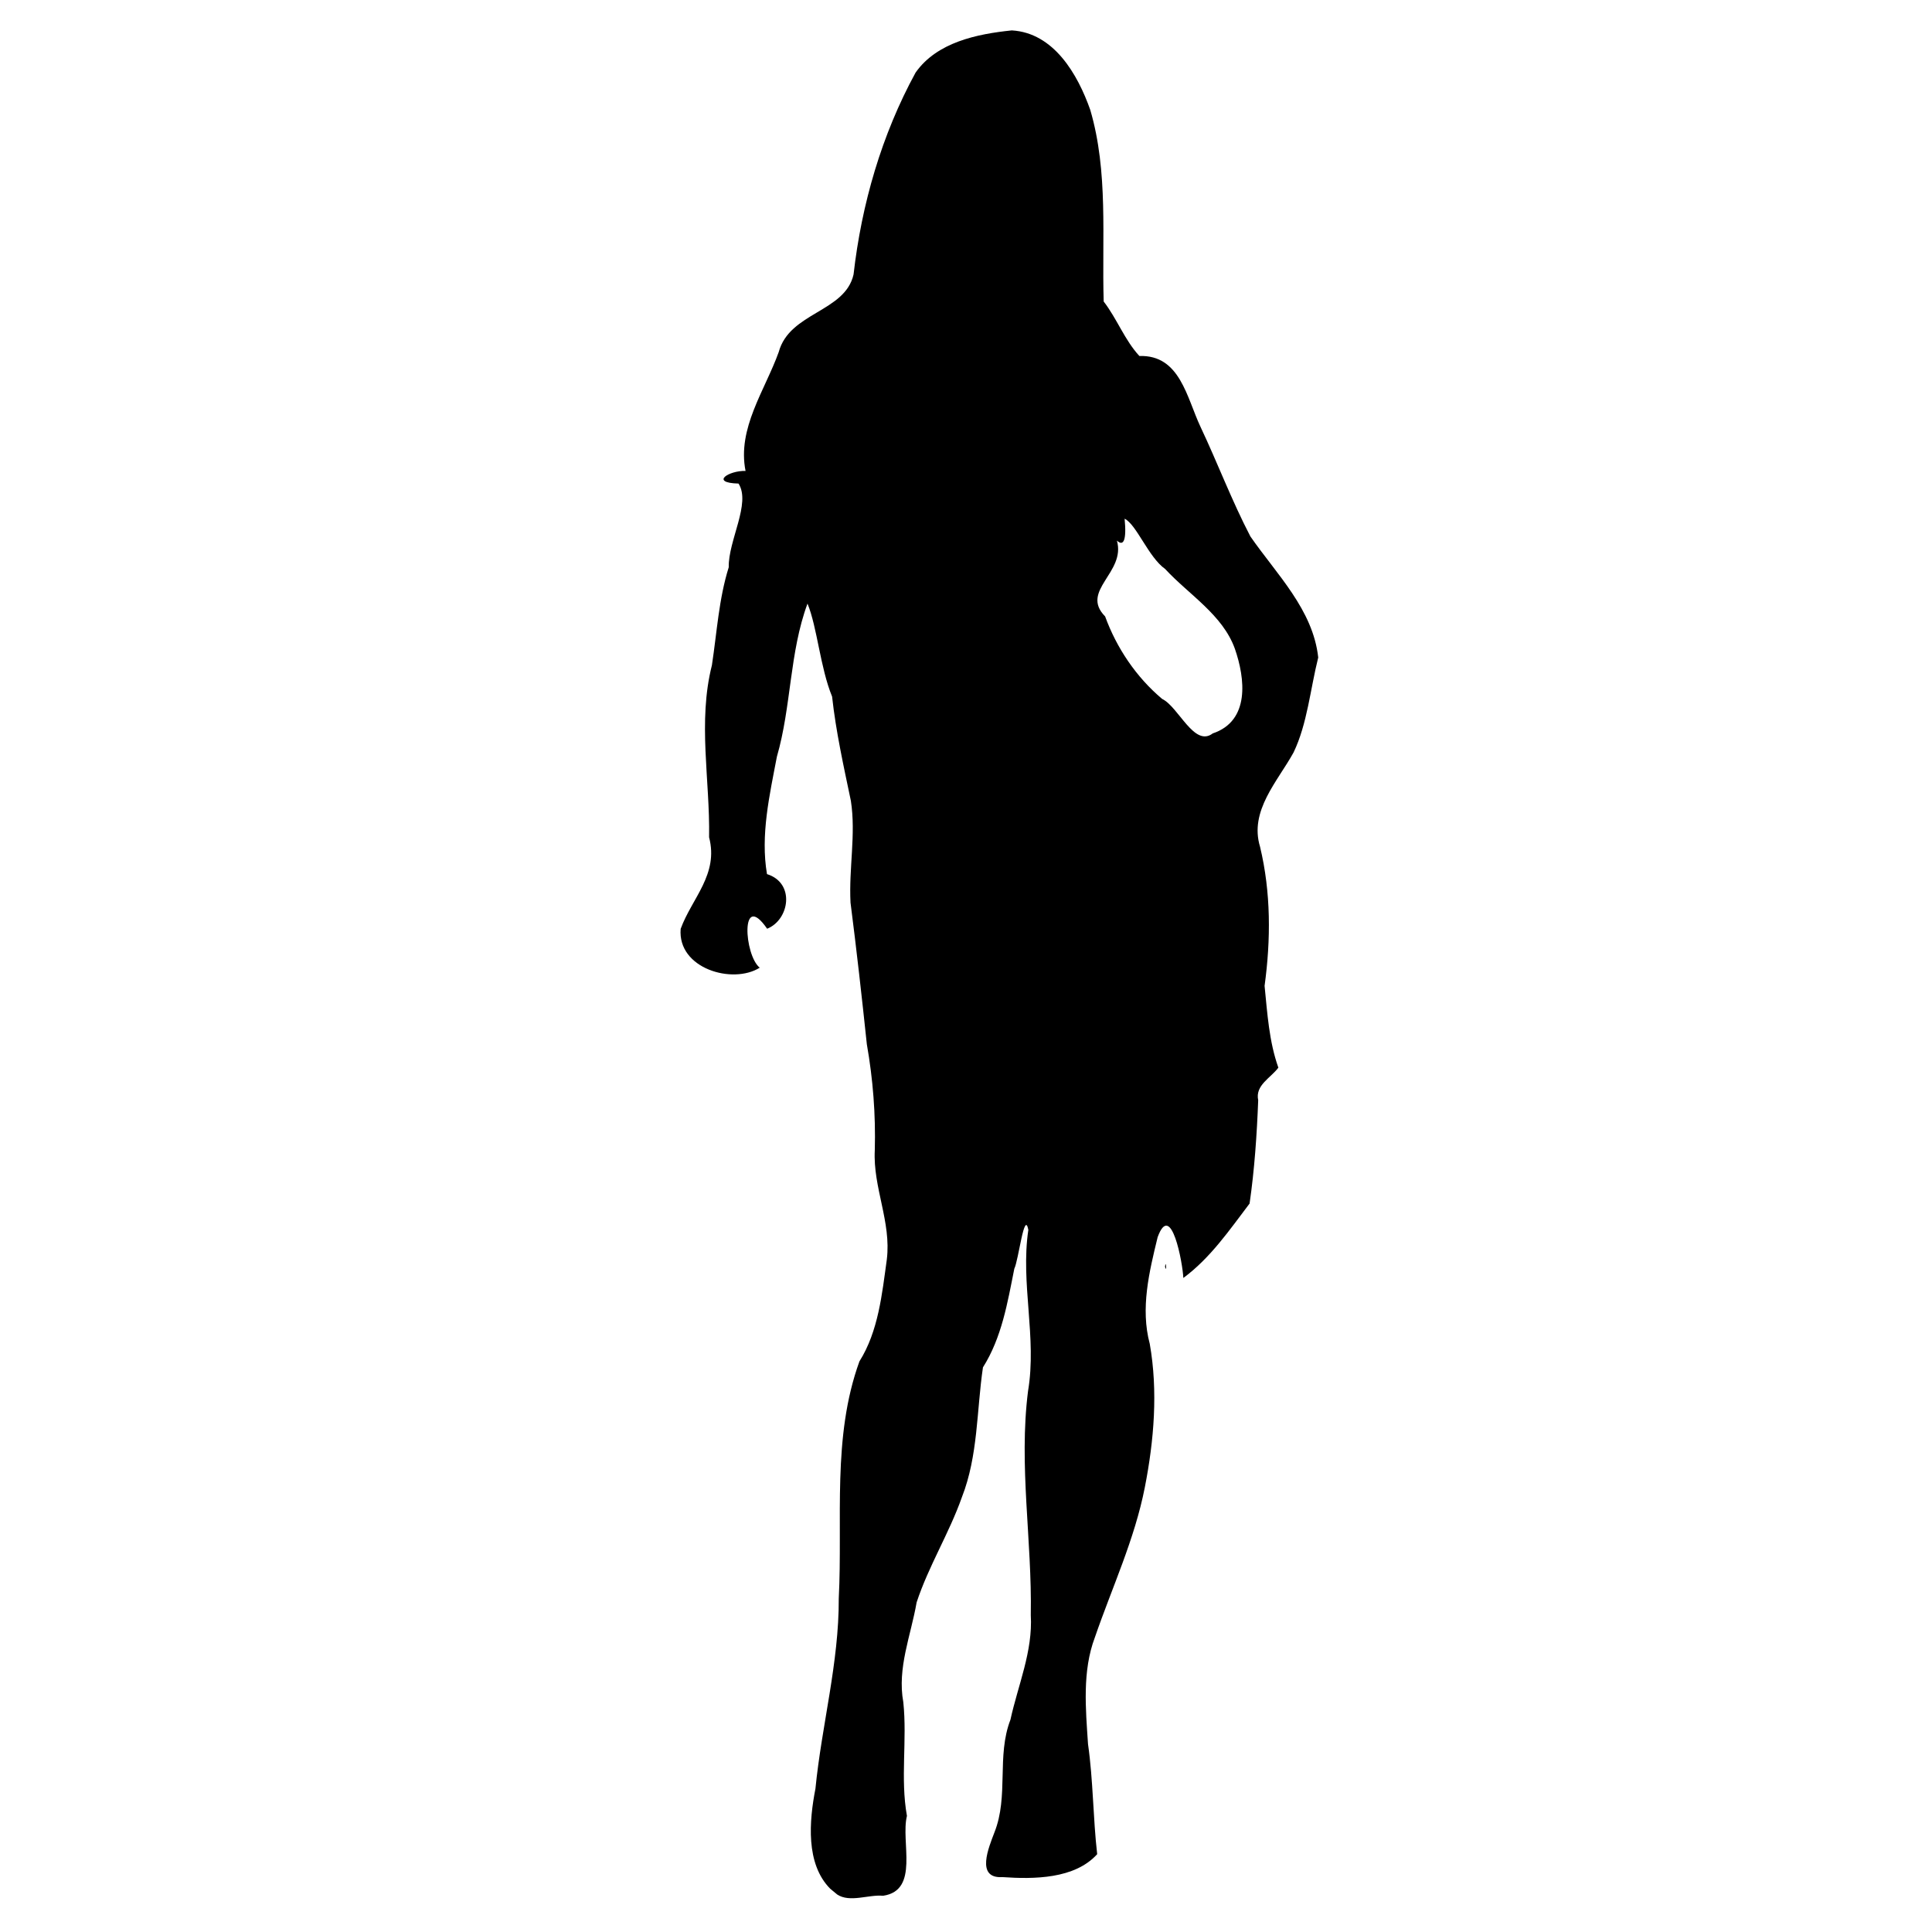
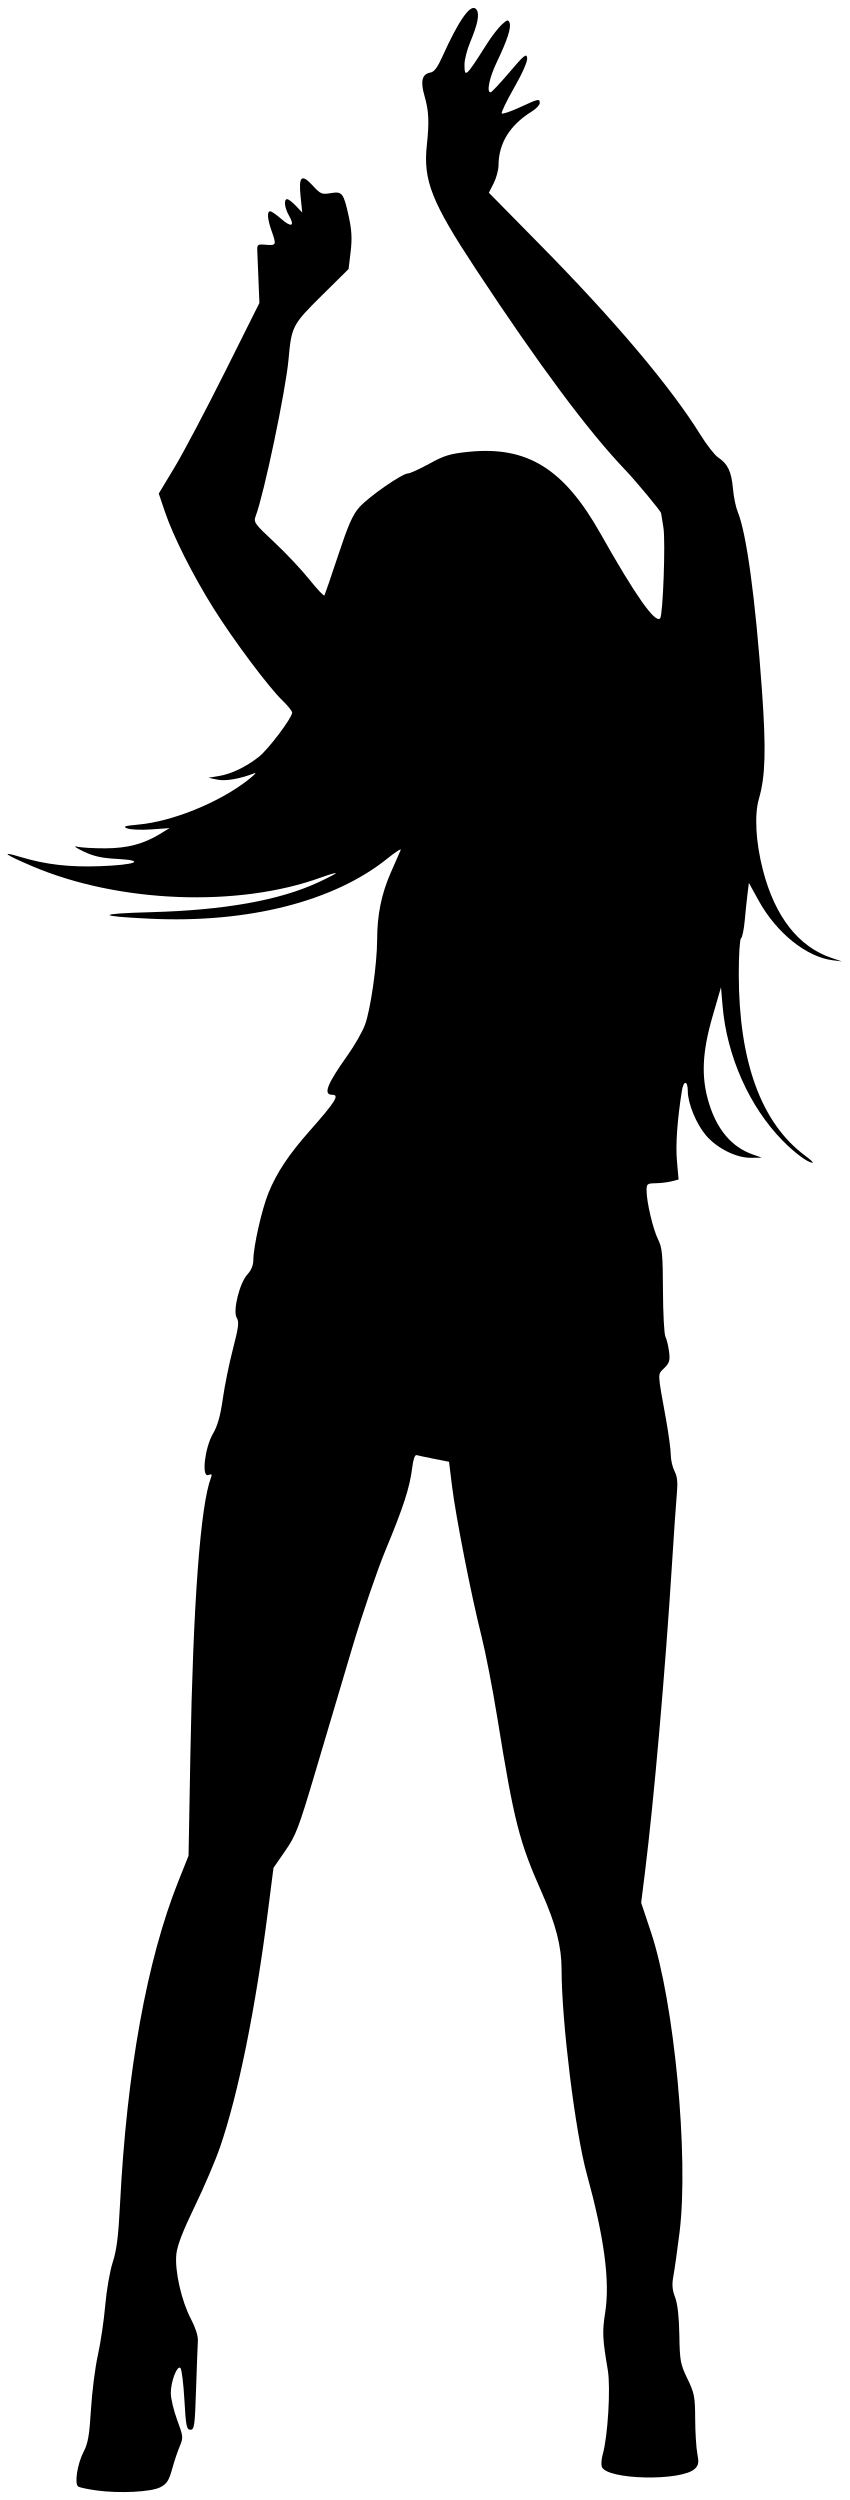
- <svg xmlns="http://www.w3.org/2000/svg" width="128px" height="128px" id="svg2">
-   <defs id="defs4" />
-   <g id="layer1">
-     <path style="fill: rgb(0, 0, 0);" d="M 55.004,125.133 C 53.368,123.483 53.609,120.641 54.025,118.505 C 54.439,114.298 55.588,110.161 55.57,105.902 C 55.838,100.667 55.115,95.217 56.94,90.193 C 58.195,88.199 58.437,85.734 58.754,83.444 C 59.061,80.954 57.828,78.668 57.957,76.205 C 58.022,73.834 57.836,71.492 57.43,69.181 C 57.1,66.054 56.748,62.911 56.349,59.8 C 56.231,57.513 56.716,55.284 56.373,53.059 C 55.895,50.768 55.382,48.477 55.128,46.149 C 54.339,44.226 54.146,41.564 53.499,39.99 C 52.298,43.242 52.434,46.803 51.472,50.127 C 50.987,52.676 50.374,55.331 50.815,57.912 C 52.701,58.5 52.301,60.943 50.825,61.531 C 49.035,58.941 49.304,63.294 50.334,64.112 C 48.544,65.238 44.877,64.176 45.096,61.538 C 45.838,59.506 47.625,57.934 46.979,55.47 C 47.044,51.667 46.218,47.826 47.166,44.071 C 47.499,41.887 47.621,39.688 48.281,37.582 C 48.242,35.819 49.766,33.343 48.93,32.038 C 47.001,31.987 48.292,31.167 49.394,31.2 C 48.834,28.376 50.677,25.868 51.591,23.328 C 52.308,20.679 55.984,20.687 56.55,18.185 C 57.08,13.527 58.41,8.929 60.66,4.809 C 62.076,2.794 64.737,2.251 67.034,2.014 C 69.82,2.176 71.4,4.921 72.233,7.281 C 73.441,11.399 72.995,15.735 73.122,19.976 C 74.005,21.119 74.514,22.535 75.487,23.586 C 78.184,23.498 78.622,26.345 79.542,28.291 C 80.676,30.691 81.613,33.185 82.841,35.539 C 84.577,38.048 86.989,40.388 87.336,43.561 C 86.808,45.664 86.615,47.95 85.703,49.85 C 84.639,51.782 82.757,53.72 83.482,56.103 C 84.208,59.127 84.199,62.252 83.782,65.317 C 83.964,67.132 84.079,69.004 84.695,70.735 C 84.181,71.426 83.146,71.897 83.359,72.896 C 83.271,75.182 83.113,77.496 82.788,79.738 C 81.461,81.486 80.192,83.346 78.399,84.669 C 78.357,83.688 77.593,79.509 76.697,81.965 C 76.137,84.261 75.546,86.685 76.175,89.034 C 76.727,92.169 76.458,95.428 75.849,98.533 C 75.176,101.982 73.676,105.172 72.538,108.481 C 71.695,110.713 71.929,113.216 72.084,115.55 C 72.429,117.957 72.414,120.424 72.691,122.844 C 71.201,124.492 68.503,124.507 66.413,124.363 C 64.617,124.474 65.515,122.377 65.881,121.409 C 66.847,118.981 66.012,116.352 66.944,113.936 C 67.447,111.636 68.434,109.406 68.292,107.006 C 68.383,102.052 67.484,97.106 68.11,92.164 C 68.708,88.612 67.602,85.044 68.13,81.479 C 67.866,80.126 67.483,83.496 67.201,84.054 C 66.751,86.304 66.372,88.612 65.123,90.592 C 64.701,93.444 64.807,96.435 63.731,99.185 C 62.887,101.58 61.52,103.756 60.729,106.16 C 60.349,108.359 59.432,110.512 59.847,112.777 C 60.11,115.293 59.64,117.812 60.087,120.308 C 59.659,122.022 60.939,125.241 58.507,125.599 C 57.533,125.509 56.304,126.071 55.464,125.514 C 55.311,125.387 55.158,125.26 55.004,125.133 z M 80.347,48.591 C 82.829,47.759 82.498,44.949 81.812,42.978 C 81.002,40.727 78.765,39.398 77.194,37.697 C 76.09,36.918 75.303,34.757 74.509,34.366 C 74.65,35.823 74.427,36.217 73.997,35.814 C 74.609,37.946 71.531,39.127 73.217,40.839 C 73.975,42.924 75.276,44.861 76.995,46.305 C 78.087,46.832 79.12,49.53 80.347,48.591 z M 77.187,83.929 C 77.244,83.345 77.311,84.431 77.187,83.929 z " id="path1358" />
-   </g>
+ <svg xmlns="http://www.w3.org/2000/svg" version="1.1" width="350" height="1030" id="svg2818">
+   <defs id="defs2822" />
+   <path d="m 39.625,1026.042 c -3.436,-0.477 -6.754,-1.181 -7.373,-1.564 -1.678,-1.037 -0.396,-9.375 2.212,-14.377 1.793,-3.441 2.376,-6.805 3.012,-17.407 0.434,-7.228 1.718,-17.311 2.854,-22.406 1.136,-5.095 2.499,-14.32 3.029,-20.5 0.53,-6.18 1.919,-14.161 3.086,-17.736 1.612,-4.936 2.336,-10.711 3.01,-24 2.774,-54.67 11.057,-100.503 24.036,-133 l 4.194,-10.5 0.746,-41.5 c 1.123,-62.467 4.137,-102.925 8.518,-114.341 0.499,-1.3 0.246,-1.528 -1.116,-1.005 -2.881,1.105 -1.478,-11.243 1.939,-17.074 1.875,-3.199 3.037,-7.331 4.018,-14.29 0.759,-5.384 2.643,-14.652 4.187,-20.594 2.329,-8.964 2.595,-11.144 1.565,-12.794 -1.725,-2.763 1.166,-14.45 4.442,-17.956 1.551,-1.66 2.392,-3.762 2.4,-6 0.021,-5.445 3.51,-20.864 6.228,-27.527 3.428,-8.402 8.326,-15.774 16.991,-25.572 10.567,-11.95 12.386,-14.846 9.327,-14.846 -3.928,0 -2.258,-4.286 6.43,-16.5 2.738,-3.85 5.88,-9.362 6.981,-12.249 2.28,-5.979 5.027,-25.088 5.038,-35.052 0.012,-10.304 1.758,-18.93 5.608,-27.699 1.932,-4.4 3.777,-8.616 4.101,-9.369 0.324,-0.753 -2.154,0.841 -5.506,3.542 -21.936,17.676 -57.396,26.684 -97.583,24.79 -22.549,-1.063 -22.408,-2.083 0.372,-2.703 30.001,-0.817 52.685,-4.857 68.634,-12.226 4.051,-1.872 7.366,-3.602 7.366,-3.844 0,-0.243 -2.812,0.58 -6.25,1.827 -34.092,12.371 -83.185,10.455 -118.694,-4.632 -11.556,-4.91 -13.588,-6.467 -5.078,-3.89 10.348,3.133 20.17,4.284 32.7,3.83 15.02,-0.544 19.373,-2.358 7.209,-3.004 -6.371,-0.339 -9.711,-1.082 -13.889,-3.09 -3.312,-1.592 -4.307,-2.363 -2.5,-1.938 1.65,0.389 6.825,0.688 11.5,0.666 9.143,-0.044 15.696,-1.761 22.5,-5.896 l 4,-2.431 -7.5,0.53 c -4.125,0.292 -8.594,0.11 -9.932,-0.404 -2.009,-0.772 -1.189,-1.05 4.708,-1.598 13.768,-1.28 32.536,-8.831 44.371,-17.854 2.944,-2.245 4.453,-3.73 3.353,-3.302 -6.012,2.343 -11.958,3.37 -15.338,2.651 l -3.662,-0.78 4.342,-0.713 c 5.119,-0.84 11.167,-3.752 16.483,-7.936 3.87,-3.046 13.676,-16.079 13.676,-18.178 0,-0.627 -1.843,-2.919 -4.095,-5.093 -5.664,-5.468 -20.084,-24.768 -28.295,-37.87 -8.49,-13.548 -16.623,-29.687 -19.999,-39.688 l -2.568,-7.606 6.558,-10.894 c 3.607,-5.992 12.935,-23.658 20.728,-39.258 l 14.171,-28.363 -0.343,-8.637 c -0.189,-4.75 -0.414,-10.212 -0.5,-12.137 -0.155,-3.454 -0.107,-3.496 3.593,-3.207 4.235,0.331 4.327,0.094 2.25,-5.793 -1.722,-4.88 -1.93,-8 -0.535,-8 0.531,0 2.571,1.41 4.534,3.133 4.159,3.652 5.71,3.038 3.232,-1.279 -1.89,-3.294 -2.291,-6.854 -0.772,-6.854 0.528,0 2.135,1.238 3.572,2.75 l 2.613,2.75 -0.676,-6.627 c -0.854,-8.377 0.42,-9.477 5.081,-4.388 3.109,3.394 3.71,3.647 7.249,3.049 4.842,-0.818 5.374,-0.145 7.488,9.466 1.259,5.724 1.451,9.189 0.81,14.633 l -0.839,7.133 -11.04,10.929 c -12.125,12.004 -12.48,12.685 -13.707,26.304 -1.152,12.794 -10.124,55.592 -13.534,64.561 -0.959,2.523 -0.519,3.142 7.683,10.808 4.785,4.472 11.294,11.392 14.464,15.377 3.17,3.985 5.954,6.91 6.185,6.5 0.232,-0.41 2.79,-7.896 5.686,-16.636 4.176,-12.605 5.988,-16.692 8.764,-19.764 3.951,-4.374 17.6,-13.845 19.952,-13.845 0.849,0 4.799,-1.797 8.778,-3.994 6.141,-3.39 8.579,-4.131 16.123,-4.902 24.235,-2.476 39.302,6.853 54.43,33.701 14.379,25.518 22.467,37.019 24.56,34.925 1.167,-1.167 2.277,-31.825 1.355,-37.451 -0.521,-3.179 -0.949,-5.838 -0.952,-5.91 -0.034,-0.752 -10.376,-13.22 -14.824,-17.87 -15.11,-15.799 -35.443,-43.119 -61.4,-82.5 -18.344,-27.83 -21.856,-36.706 -20.292,-51.278 1.039,-9.678 0.817,-14.155 -1.014,-20.452 -1.722,-5.925 -0.911,-8.907 2.572,-9.449 1.415,-0.221 2.887,-2.183 4.741,-6.32 7.112,-15.871 12.136,-22.751 14.238,-19.5 1.216,1.882 0.416,5.889 -2.641,13.22 -1.312,3.146 -2.385,7.308 -2.385,9.25 0,5.778 0.537,5.286 9.246,-8.47 1.915,-3.025 4.657,-6.58 6.092,-7.9 2.249,-2.068 2.695,-2.177 3.227,-0.791 0.766,1.997 -0.886,7.109 -5.225,16.163 -3.098,6.466 -4.353,12.532 -2.591,12.526 0.412,-0.002 3.9,-3.714 7.75,-8.25 6.039,-7.116 7.045,-7.931 7.326,-5.946 0.201,1.415 -1.872,6.15 -5.378,12.289 -3.137,5.493 -5.427,10.264 -5.089,10.602 0.338,0.338 3.694,-0.804 7.458,-2.539 7.798,-3.594 8.183,-3.676 8.183,-1.735 0,0.78 -1.462,2.328 -3.25,3.439 -9.067,5.638 -13.665,13.068 -13.726,22.181 -0.013,1.946 -0.915,5.286 -2.004,7.422 l -1.98,3.884 21.238,21.578 c 30.874,31.367 53.568,58.273 65.971,78.212 2.612,4.199 5.868,8.368 7.236,9.264 3.938,2.581 5.498,5.814 6.098,12.646 0.307,3.497 1.191,7.873 1.965,9.723 3.634,8.696 7.309,35.748 10.017,73.732 1.73,24.269 1.422,35.3 -1.241,44.462 -1.963,6.753 -1.335,17.974 1.655,29.538 4.961,19.188 14.687,31.591 28.347,36.148 l 4.176,1.393 -3.785,-0.463 c -10.782,-1.32 -23.168,-11.274 -30.459,-24.48 l -4.087,-7.403 -0.55,4.403 c -0.302,2.422 -0.826,7.436 -1.163,11.142 -0.337,3.707 -1.027,6.996 -1.534,7.309 -0.507,0.313 -0.919,6.955 -0.916,14.761 0.015,36.111 9.293,61.448 27.394,74.812 2.145,1.584 3.495,2.878 3,2.875 -1.896,-0.008 -7.259,-3.966 -12.267,-9.054 -13.736,-13.955 -23.05,-34.833 -24.806,-55.609 l -0.646,-7.647 -3.452,11.906 c -4.376,15.093 -4.786,25.332 -1.443,36.09 3.354,10.792 9.357,17.826 17.773,20.824 l 3.942,1.404 -4.554,0.044 c -5.971,0.058 -13.885,-3.898 -18.436,-9.215 -4.003,-4.677 -7.51,-13.212 -7.51,-18.279 0,-4.379 -1.741,-4.531 -2.422,-0.212 -1.917,12.142 -2.638,22.303 -2.054,28.956 l 0.676,7.706 -2.85,0.735 c -1.568,0.404 -4.536,0.762 -6.597,0.794 -3.487,0.055 -3.746,0.267 -3.733,3.059 0.023,4.782 2.658,15.943 4.757,20.144 1.668,3.338 1.936,6.163 1.994,21.022 0.037,9.442 0.493,17.992 1.012,19 0.519,1.008 1.19,3.766 1.491,6.127 0.467,3.665 0.177,4.664 -1.981,6.821 -2.806,2.806 -2.857,1.24 0.692,20.885 1.093,6.05 1.993,12.71 2.001,14.8 0.007,2.09 0.706,5.139 1.552,6.776 1.131,2.187 1.385,4.628 0.957,9.2 -0.32,3.423 -1.228,16.574 -2.018,29.224 -2.692,43.123 -7.441,97.29 -11.106,126.684 l -1.582,12.684 4.1,12.316 c 9.55,28.688 15.583,92.301 11.711,123.495 -0.9,7.249 -2.033,15.307 -2.519,17.907 -0.669,3.583 -0.505,5.719 0.68,8.821 1.032,2.702 1.629,8.002 1.758,15.593 0.18,10.642 0.429,11.985 3.336,18 2.864,5.926 3.146,7.383 3.186,16.5 0.024,5.5 0.424,11.963 0.887,14.363 0.694,3.594 0.529,4.677 -0.935,6.141 -5.335,5.335 -36.692,4.675 -38.433,-0.809 -0.304,-0.958 -0.122,-3.244 0.404,-5.079 2.088,-7.28 3.298,-27.449 2.08,-34.673 -2.214,-13.133 -2.329,-15.698 -1.065,-23.82 2.004,-12.884 -0.388,-30.83 -7.608,-57.062 -4.756,-17.281 -10.373,-62.881 -10.373,-84.21 0,-9.433 -2.366,-18.639 -8.114,-31.579 -9.341,-21.028 -11.443,-29.28 -18.35,-72.041 -1.934,-11.973 -4.897,-27.24 -6.586,-33.927 -4.124,-16.334 -10.527,-48.94 -12.07,-61.456 l -1.251,-10.153 -6.065,-1.191 c -3.336,-0.655 -6.598,-1.349 -7.25,-1.541 -0.764,-0.225 -1.432,1.675 -1.879,5.344 -0.968,7.946 -3.666,16.272 -10.913,33.678 -3.438,8.258 -9.662,26.49 -13.83,40.515 -4.168,14.025 -10.981,36.975 -15.141,51 -6.873,23.178 -8.003,26.137 -12.404,32.5 l -4.842,7 -2.234,17.5 c -5.223,40.914 -12.254,75.61 -19.756,97.5 -1.885,5.5 -6.591,16.525 -10.457,24.5 -4.851,10.006 -7.198,16.089 -7.572,19.629 -0.72,6.811 2.082,19.292 5.992,26.694 1.872,3.543 2.999,7.067 2.879,9 -0.109,1.748 -0.444,10.715 -0.745,19.927 -0.497,15.198 -0.713,16.75 -2.33,16.75 -1.575,0 -1.863,-1.423 -2.475,-12.242 -0.381,-6.733 -1.113,-12.663 -1.627,-13.177 -1.341,-1.341 -3.981,5.509 -3.981,10.33 0,2.186 1.184,7.17 2.632,11.076 2.515,6.786 2.562,7.265 1.057,10.807 -0.866,2.038 -2.287,6.288 -3.156,9.443 -1.293,4.691 -2.169,6.046 -4.807,7.432 -3.789,1.991 -16.924,2.647 -26.473,1.32 z" id="path2916" style="fill:#000000" />
</svg>
